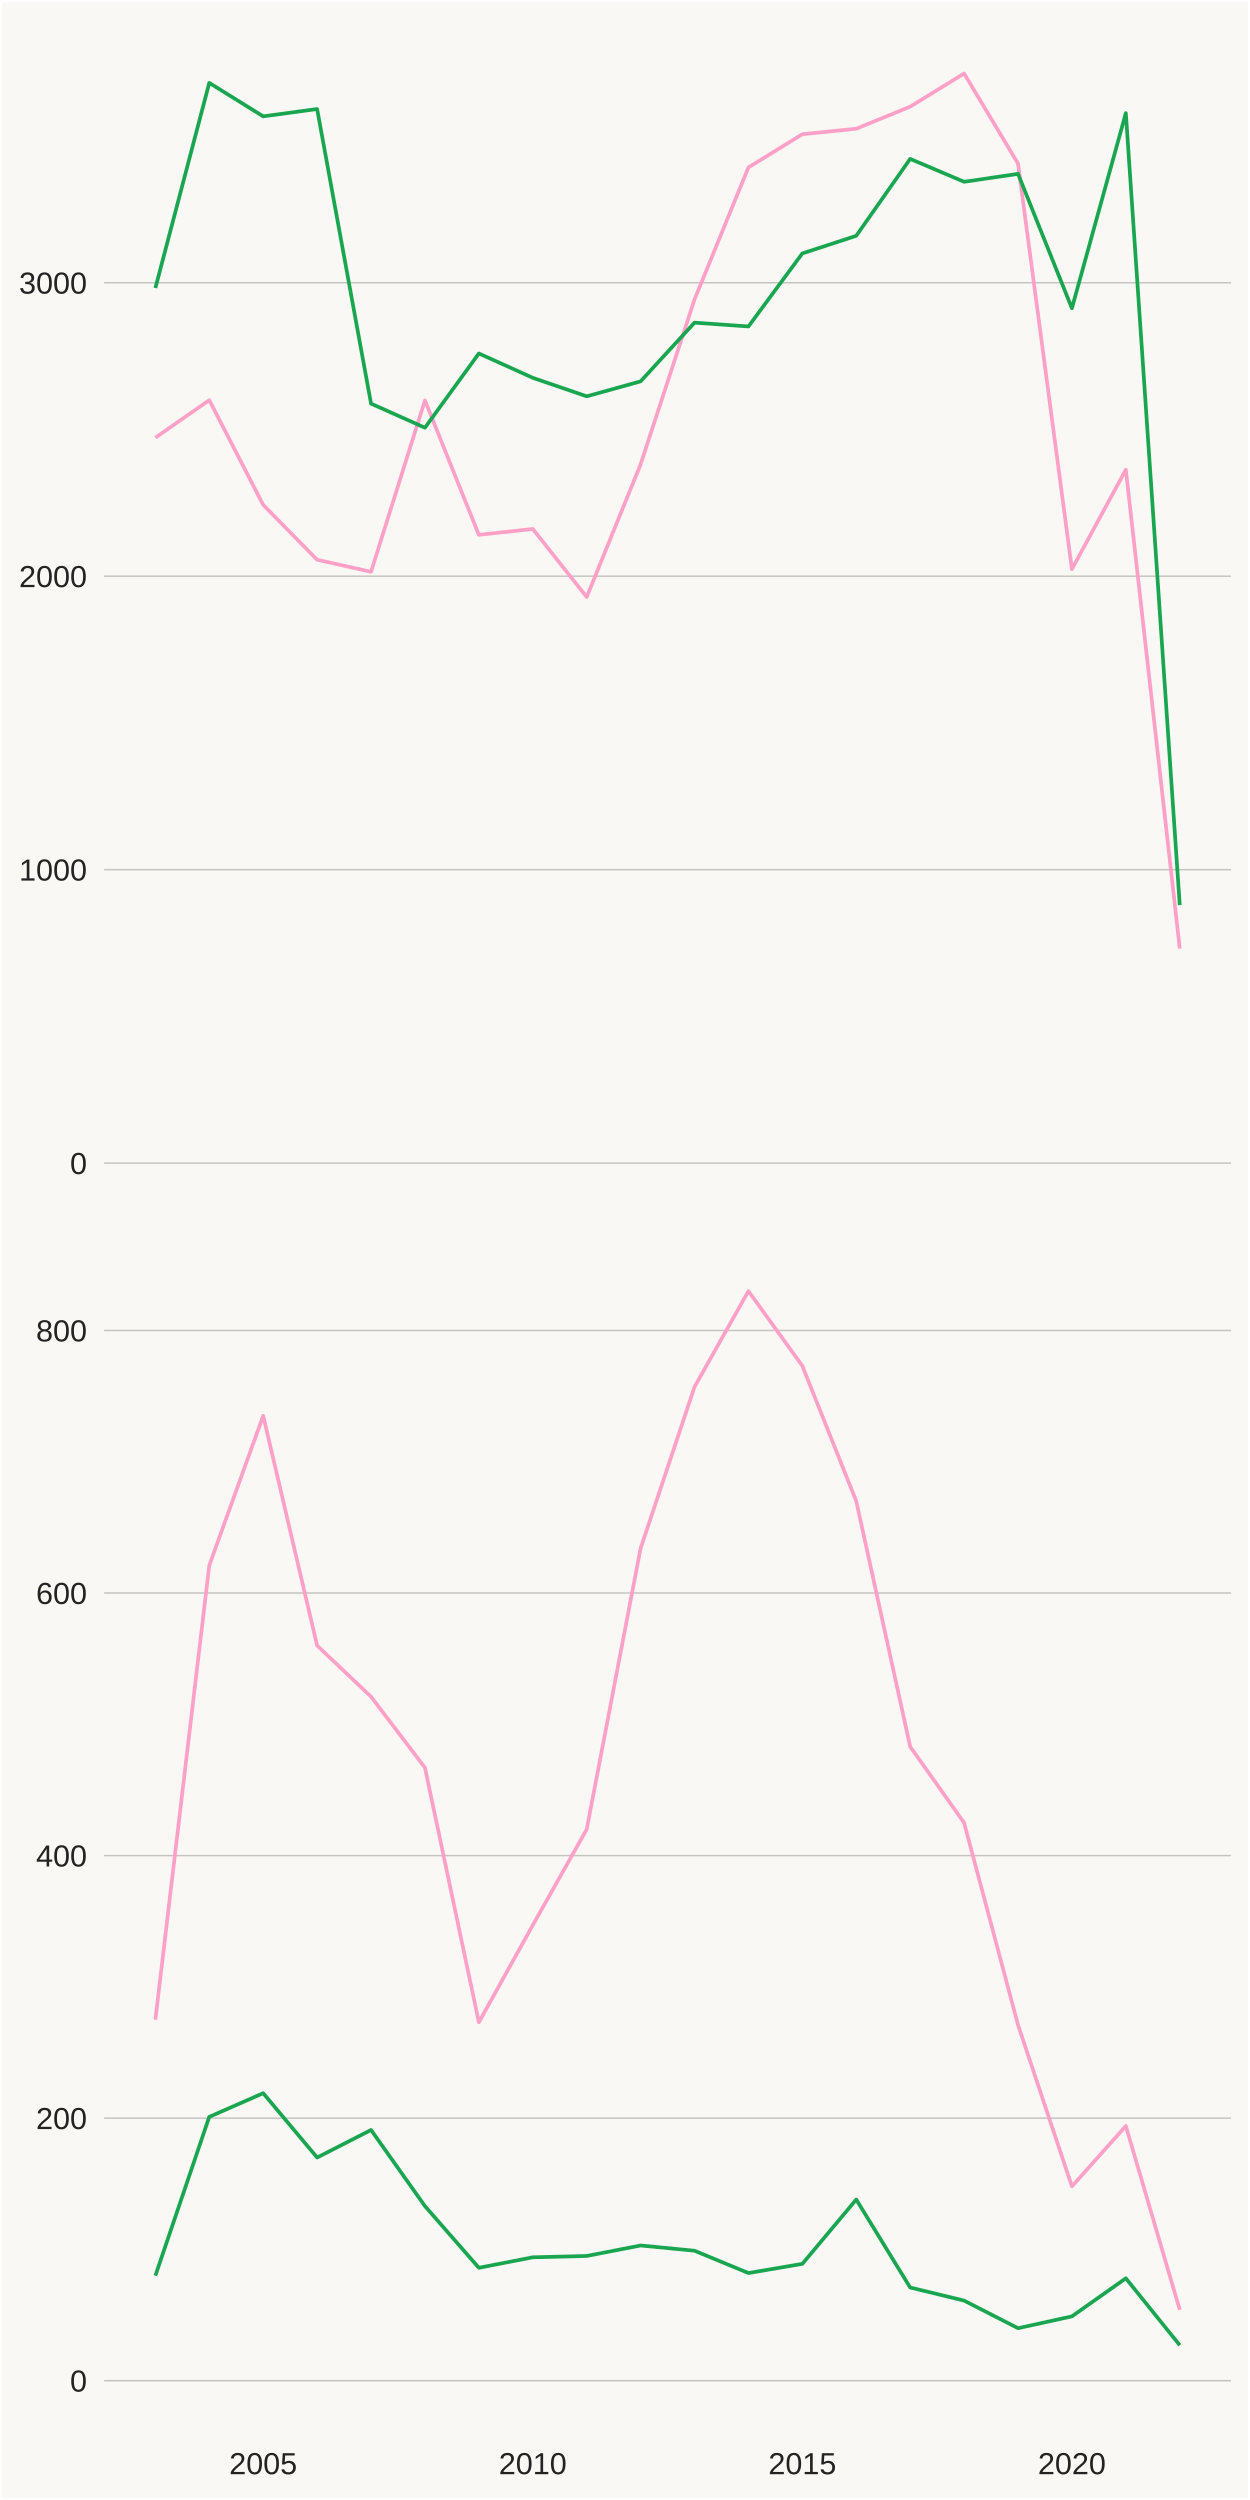
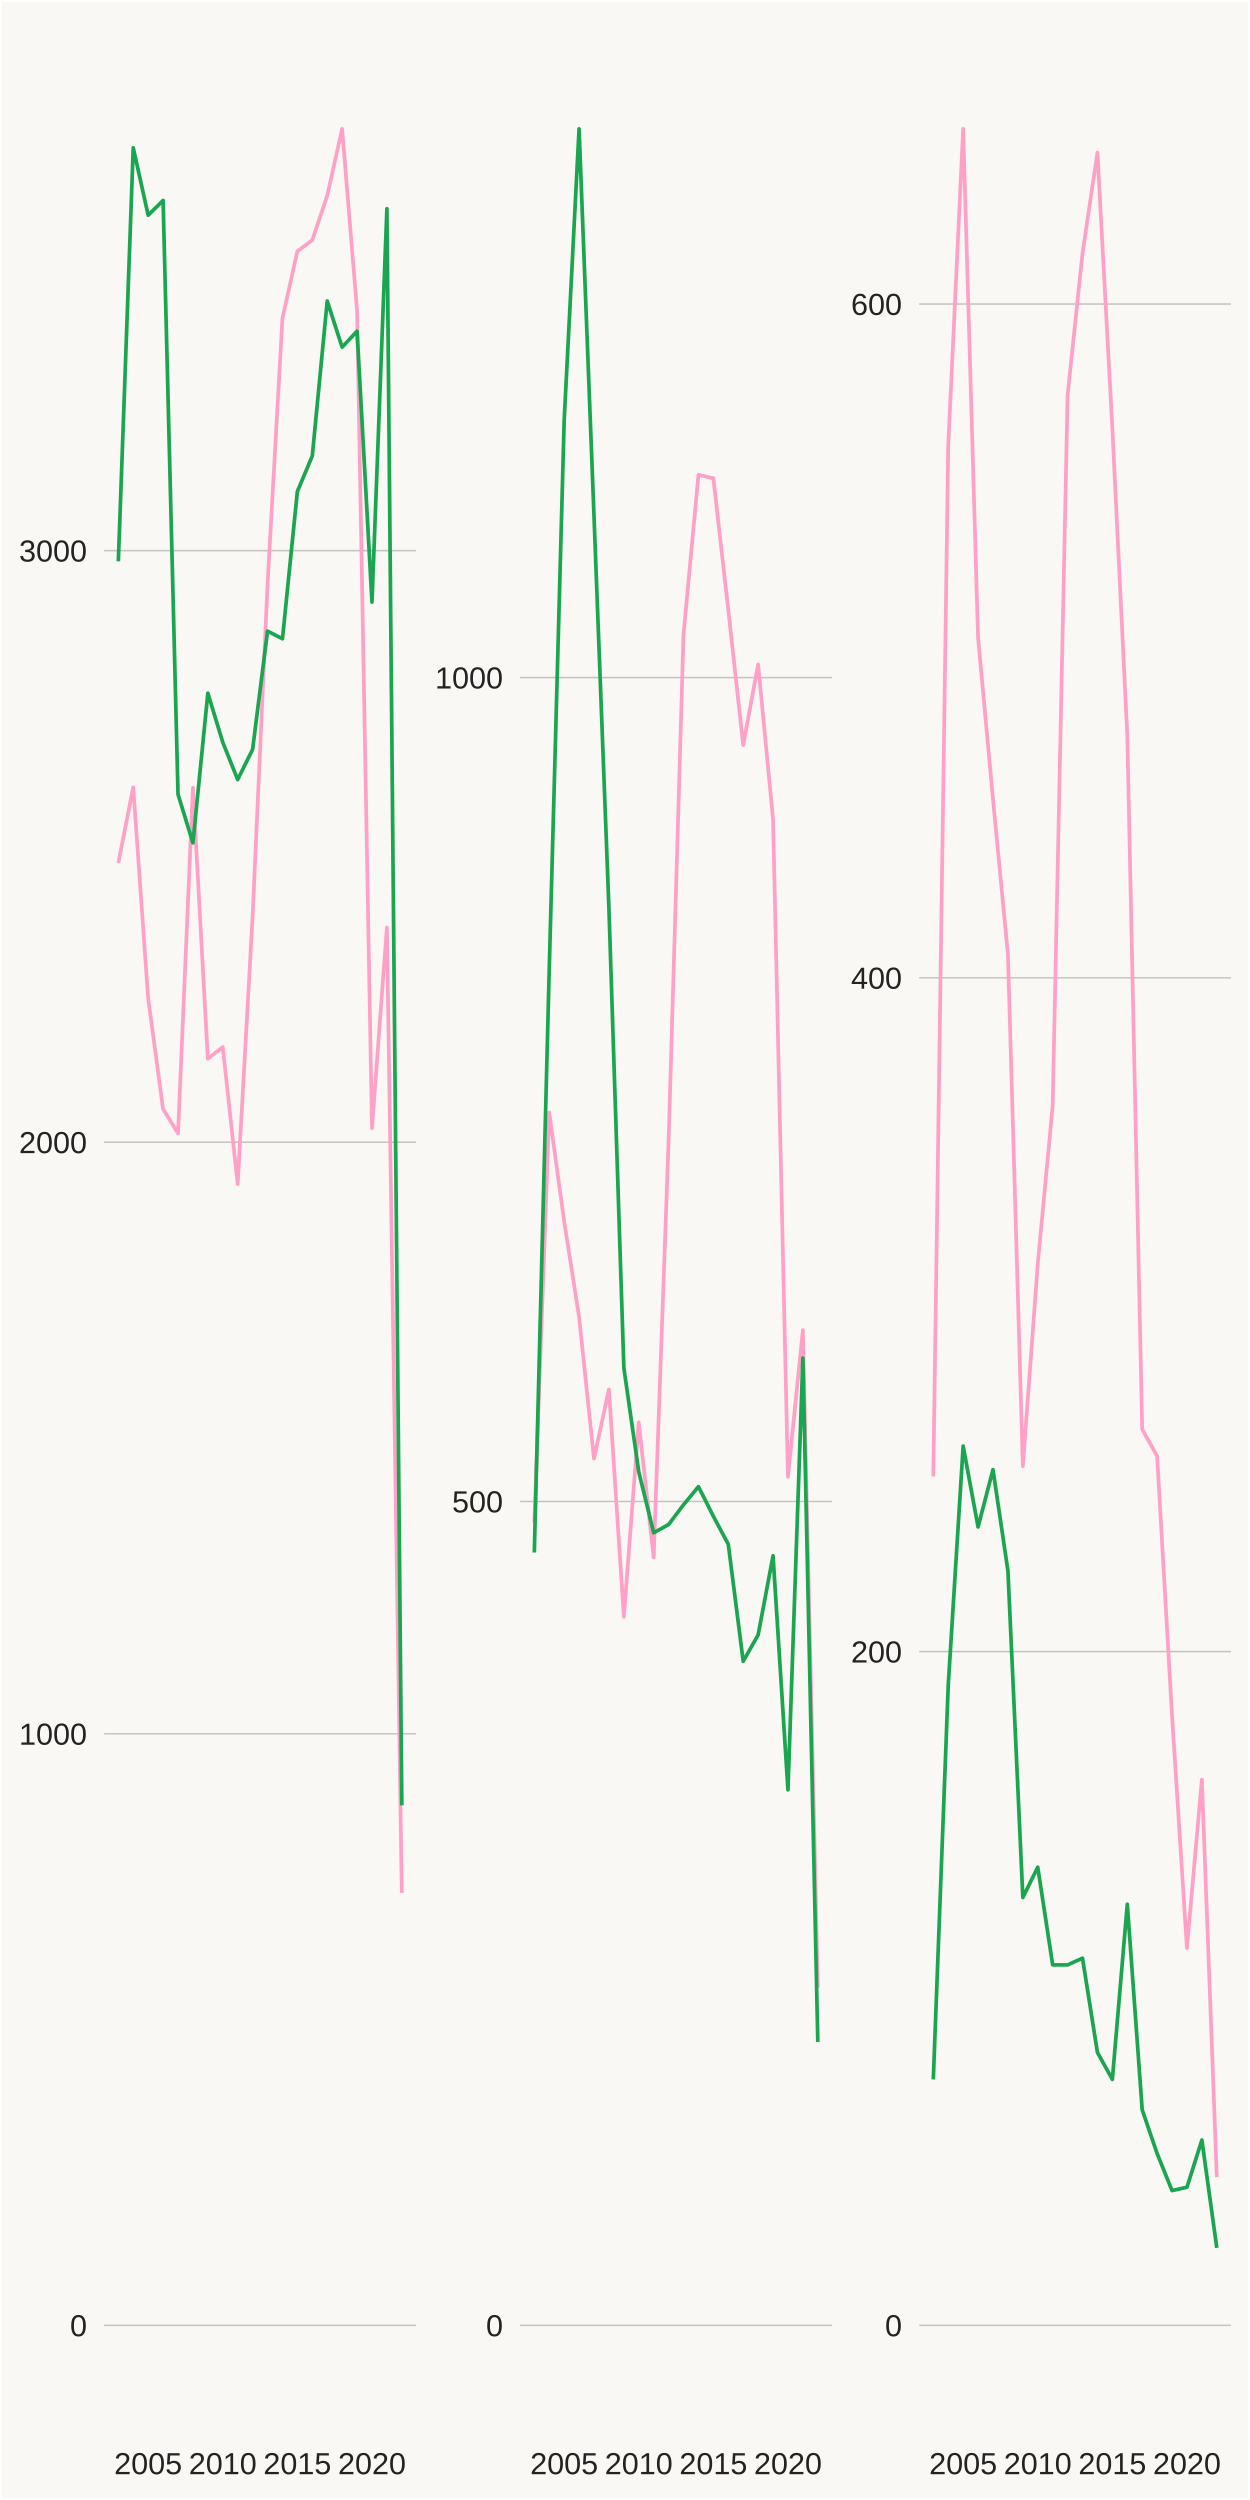
<svg xmlns="http://www.w3.org/2000/svg" class="svglite" width="360.00pt" height="720.00pt" viewBox="0 0 360.00 720.00">
  <defs>
    <style type="text/css">
    .svglite line, .svglite polyline, .svglite polygon, .svglite path, .svglite rect, .svglite circle {
      fill: none;
      stroke: #000000;
      stroke-linecap: round;
      stroke-linejoin: round;
      stroke-miterlimit: 10.00;
    }
    .svglite text {
      white-space: pre;
    }
  </style>
  </defs>
  <rect width="100%" height="100%" style="stroke: none; fill: #FFFFFF;" />
  <defs>
    <clipPath id="cpMC4wMHwzNjAuMDB8MC4wMHw3MjAuMDA=">
      <rect x="0.00" y="0.00" width="360.00" height="720.00" />
    </clipPath>
  </defs>
  <g clip-path="url(#cpMC4wMHwzNjAuMDB8MC4wMHw3MjAuMDA=)">
    <rect x="0.00" y="0.00" width="360.00" height="720.00" style="stroke-width: 1.07; stroke: #FFFFFF; fill: #FAF8F4;" />
  </g>
  <defs>
-     <clipPath id="cpMjkuOTl8MzU0LjUyfDUuNDh8MzUwLjY3">
-       <rect x="29.99" y="5.48" width="324.53" height="345.19" />
+     <clipPath id="cpMjkuOTl8MTE5LjgxfDUuNDh8NzAxLjMz">
+       <rect x="29.99" y="5.48" width="89.81" height="695.85" />
    </clipPath>
  </defs>
-   <g clip-path="url(#cpMjkuOTl8MzU0LjUyfDUuNDh8MzUwLjY3)">
-     <polyline points="29.99,334.98 354.52,334.98 " style="stroke-width: 0.43; stroke: #C4C3C0; stroke-linecap: butt;" />
-     <polyline points="29.99,250.46 354.52,250.46 " style="stroke-width: 0.43; stroke: #C4C3C0; stroke-linecap: butt;" />
-     <polyline points="29.99,165.94 354.52,165.94 " style="stroke-width: 0.43; stroke: #C4C3C0; stroke-linecap: butt;" />
-     <polyline points="29.99,81.43 354.52,81.43 " style="stroke-width: 0.43; stroke: #C4C3C0; stroke-linecap: butt;" />
-     <polyline points="44.75,126.05 60.27,115.24 75.80,145.41 91.33,161.21 106.86,164.68 122.38,115.32 137.91,154.03 153.44,152.34 168.97,171.95 184.49,133.74 200.02,86.25 215.55,48.21 231.08,38.66 246.60,37.06 262.13,30.72 277.66,21.17 293.19,47.12 308.71,163.92 324.24,135.27 339.77,273.19 " style="stroke-width: 1.07; stroke: #FFA0C7; stroke-linecap: butt;" />
-     <polyline points="44.75,82.95 60.27,23.87 75.80,33.51 91.33,31.40 106.86,116.25 122.38,123.18 137.91,101.80 153.44,108.81 168.97,114.14 184.49,109.83 200.02,92.92 215.55,94.02 231.08,72.98 246.60,67.91 262.13,45.76 277.66,52.36 293.19,50.07 308.71,88.78 324.24,32.58 339.77,260.69 " style="stroke-width: 1.07; stroke: #1AA551; stroke-linecap: butt;" />
+   <g clip-path="url(#cpMjkuOTl8MTE5LjgxfDUuNDh8NzAxLjMz)">
+     <polyline points="29.99,669.70 119.81,669.70 " style="stroke-width: 0.43; stroke: #C4C3C0; stroke-linecap: butt;" />
+     <polyline points="29.99,499.33 119.81,499.33 " style="stroke-width: 0.43; stroke: #C4C3C0; stroke-linecap: butt;" />
+     <polyline points="29.99,328.96 119.81,328.96 " style="stroke-width: 0.43; stroke: #C4C3C0; stroke-linecap: butt;" />
+     <polyline points="29.99,158.58 119.81,158.58 " style="stroke-width: 0.43; stroke: #C4C3C0; stroke-linecap: butt;" />
+     <polyline points="34.08,248.54 38.37,226.73 42.67,287.56 46.97,319.42 51.27,326.40 55.56,226.90 59.86,304.93 64.16,301.53 68.45,341.05 72.75,264.04 77.05,168.30 81.35,91.63 85.64,72.38 89.94,69.14 94.24,56.36 98.53,37.11 102.83,89.41 107.13,324.87 111.43,267.11 115.72,545.16 " style="stroke-width: 1.07; stroke: #FFA0C7; stroke-linecap: butt;" />
+     <polyline points="34.08,161.65 38.37,42.56 42.67,61.98 46.97,57.72 51.27,228.78 55.56,242.75 59.86,199.64 64.16,213.79 68.45,224.52 72.75,215.83 77.05,181.76 81.35,183.97 85.64,141.55 89.94,131.32 94.24,86.69 98.53,99.98 102.83,95.38 107.13,173.41 111.43,60.11 115.72,519.94 " style="stroke-width: 1.07; stroke: #1AA551; stroke-linecap: butt;" />
  </g>
  <g clip-path="url(#cpMC4wMHwzNjAuMDB8MC4wMHw3MjAuMDA=)">
</g>
  <defs>
-     <clipPath id="cpMjkuOTl8MzU0LjUyfDM1Ni4xNHw3MDEuMzM=">
-       <rect x="29.99" y="356.14" width="324.53" height="345.19" />
+     <clipPath id="cpMTQ5LjgwfDIzOS42MXw1LjQ4fDcwMS4zMw==">
+       <rect x="149.80" y="5.48" width="89.81" height="695.85" />
    </clipPath>
  </defs>
-   <g clip-path="url(#cpMjkuOTl8MzU0LjUyfDM1Ni4xNHw3MDEuMzM=)">
-     <polyline points="29.99,685.64 354.52,685.64 " style="stroke-width: 0.43; stroke: #C4C3C0; stroke-linecap: butt;" />
-     <polyline points="29.99,610.02 354.52,610.02 " style="stroke-width: 0.43; stroke: #C4C3C0; stroke-linecap: butt;" />
-     <polyline points="29.99,534.41 354.52,534.41 " style="stroke-width: 0.43; stroke: #C4C3C0; stroke-linecap: butt;" />
-     <polyline points="29.99,458.79 354.52,458.79 " style="stroke-width: 0.43; stroke: #C4C3C0; stroke-linecap: butt;" />
-     <polyline points="29.99,383.18 354.52,383.18 " style="stroke-width: 0.43; stroke: #C4C3C0; stroke-linecap: butt;" />
-     <polyline points="44.75,581.67 60.27,450.85 75.80,407.75 91.33,473.92 106.86,488.66 122.38,509.08 137.91,582.42 153.44,554.45 168.97,526.85 184.49,445.94 200.02,399.43 215.55,371.84 231.08,393.39 246.60,432.33 262.13,503.03 277.66,524.96 293.19,583.18 308.71,629.68 324.24,612.29 339.77,665.22 " style="stroke-width: 1.07; stroke: #FFA0C7; stroke-linecap: butt;" />
-     <polyline points="44.75,655.39 60.27,609.65 75.80,602.84 91.33,621.37 106.86,613.43 122.38,635.36 137.91,653.13 153.44,650.10 168.97,649.72 184.49,646.70 200.02,648.21 215.55,654.64 231.08,651.99 246.60,633.47 262.13,658.80 277.66,662.58 293.19,670.52 308.71,667.11 324.24,656.15 339.77,675.43 " style="stroke-width: 1.07; stroke: #1AA551; stroke-linecap: butt;" />
+   <g clip-path="url(#cpMTQ5LjgwfDIzOS42MXw1LjQ4fDcwMS4zMw==)">
+     <polyline points="149.80,669.70 239.61,669.70 " style="stroke-width: 0.43; stroke: #C4C3C0; stroke-linecap: butt;" />
+     <polyline points="149.80,432.42 239.61,432.42 " style="stroke-width: 0.43; stroke: #C4C3C0; stroke-linecap: butt;" />
+     <polyline points="149.80,195.14 239.61,195.14 " style="stroke-width: 0.43; stroke: #C4C3C0; stroke-linecap: butt;" />
+     <polyline points="153.88,438.59 158.18,320.42 162.48,351.74 166.77,379.27 171.07,420.08 175.37,400.15 179.67,465.64 183.96,409.64 188.26,448.55 192.56,328.49 196.85,182.80 201.15,136.77 205.45,137.72 209.75,175.68 214.04,214.60 218.34,191.34 222.64,235.95 226.93,425.30 231.23,383.07 235.53,572.42 " style="stroke-width: 1.07; stroke: #FFA0C7; stroke-linecap: butt;" />
+     <polyline points="153.88,447.13 158.18,279.14 162.48,121.11 166.77,37.11 171.07,148.63 175.37,261.58 179.67,393.98 183.96,423.88 188.26,441.44 192.56,439.06 196.85,433.37 201.15,428.15 205.45,436.69 209.75,444.76 214.04,478.45 218.34,470.86 222.64,448.08 226.93,515.47 231.23,391.13 235.53,588.08 " style="stroke-width: 1.07; stroke: #1AA551; stroke-linecap: butt;" />
  </g>
  <g clip-path="url(#cpMC4wMHwzNjAuMDB8MC4wMHw3MjAuMDA=)">
</g>
  <defs>
-     <clipPath id="cpMjkuOTl8MzU0LjUyfDM1Ni4xNHwzNTYuMTQ=">
-       <rect x="29.99" y="356.14" width="324.53" height="0.00" />
+     <clipPath id="cpMjY0LjcxfDM1NC41Mnw1LjQ4fDcwMS4zMw==">
+       <rect x="264.71" y="5.48" width="89.81" height="695.85" />
    </clipPath>
  </defs>
-   <g clip-path="url(#cpMjkuOTl8MzU0LjUyfDM1Ni4xNHwzNTYuMTQ=)">
+   <g clip-path="url(#cpMjY0LjcxfDM1NC41Mnw1LjQ4fDcwMS4zMw==)">
+     <polyline points="264.71,669.70 354.52,669.70 " style="stroke-width: 0.43; stroke: #C4C3C0; stroke-linecap: butt;" />
+     <polyline points="264.71,475.65 354.52,475.65 " style="stroke-width: 0.43; stroke: #C4C3C0; stroke-linecap: butt;" />
+     <polyline points="264.71,281.61 354.52,281.61 " style="stroke-width: 0.43; stroke: #C4C3C0; stroke-linecap: butt;" />
+     <polyline points="264.71,87.56 354.52,87.56 " style="stroke-width: 0.43; stroke: #C4C3C0; stroke-linecap: butt;" />
+     <polyline points="268.79,425.20 273.09,128.31 277.39,37.11 281.68,183.61 285.98,230.19 290.28,274.82 294.58,422.29 298.87,364.08 303.17,318.48 307.47,113.76 311.76,73.01 316.06,43.90 320.36,123.46 324.66,211.75 328.95,411.62 333.25,419.38 337.55,494.09 341.84,561.03 346.14,512.52 350.44,627.01 " style="stroke-width: 1.07; stroke: #FFA0C7; stroke-linecap: butt;" />
+     <polyline points="268.79,598.87 273.09,485.36 277.39,416.47 281.68,439.76 285.98,423.26 290.28,452.37 294.58,546.48 298.87,537.75 303.17,565.89 307.47,565.89 311.76,563.95 316.06,591.11 320.36,598.87 324.66,548.42 328.95,607.61 333.25,620.22 337.55,630.89 341.84,629.92 346.14,616.34 350.44,647.39 " style="stroke-width: 1.07; stroke: #1AA551; stroke-linecap: butt;" />
+   </g>
+   <g clip-path="url(#cpMC4wMHwzNjAuMDB8MC4wMHw3MjAuMDA=)">
+ </g>
+   <defs>
+     <clipPath id="cpMjkuOTl8MTE5LjgxfDUuNDh8NS40OA==">
+       <rect x="29.99" y="5.48" width="89.81" height="0.00" />
+     </clipPath>
+   </defs>
+   <g clip-path="url(#cpMjkuOTl8MTE5LjgxfDUuNDh8NS40OA==)">
</g>
  <g clip-path="url(#cpMC4wMHwzNjAuMDB8MC4wMHw3MjAuMDA=)">
</g>
  <defs>
-     <clipPath id="cpMjkuOTl8MzU0LjUyfDUuNDh8NS40OA==">
-       <rect x="29.99" y="5.48" width="324.53" height="0.00" />
+     <clipPath id="cpMTQ5LjgwfDIzOS42MXw1LjQ4fDUuNDg=">
+       <rect x="149.80" y="5.48" width="89.81" height="0.00" />
    </clipPath>
  </defs>
-   <g clip-path="url(#cpMjkuOTl8MzU0LjUyfDUuNDh8NS40OA==)">
+   <g clip-path="url(#cpMTQ5LjgwfDIzOS42MXw1LjQ4fDUuNDg=)">
</g>
  <g clip-path="url(#cpMC4wMHwzNjAuMDB8MC4wMHw3MjAuMDA=)">
-     <text x="75.80" y="712.57" text-anchor="middle" style="font-size: 8.80px;fill: #242323; font-family: &quot;Arial&quot;;" textLength="19.58px" lengthAdjust="spacingAndGlyphs">2005</text>
-     <text x="153.44" y="712.57" text-anchor="middle" style="font-size: 8.80px;fill: #242323; font-family: &quot;Arial&quot;;" textLength="19.58px" lengthAdjust="spacingAndGlyphs">2010</text>
-     <text x="231.08" y="712.57" text-anchor="middle" style="font-size: 8.80px;fill: #242323; font-family: &quot;Arial&quot;;" textLength="19.58px" lengthAdjust="spacingAndGlyphs">2015</text>
-     <text x="308.71" y="712.57" text-anchor="middle" style="font-size: 8.80px;fill: #242323; font-family: &quot;Arial&quot;;" textLength="19.58px" lengthAdjust="spacingAndGlyphs">2020</text>
-     <text x="25.06" y="338.13" text-anchor="end" style="font-size: 8.80px;fill: #242323; font-family: &quot;Arial&quot;;" textLength="4.90px" lengthAdjust="spacingAndGlyphs">0</text>
-     <text x="25.06" y="253.61" text-anchor="end" style="font-size: 8.80px;fill: #242323; font-family: &quot;Arial&quot;;" textLength="19.58px" lengthAdjust="spacingAndGlyphs">1000</text>
-     <text x="25.06" y="169.10" text-anchor="end" style="font-size: 8.80px;fill: #242323; font-family: &quot;Arial&quot;;" textLength="19.58px" lengthAdjust="spacingAndGlyphs">2000</text>
-     <text x="25.06" y="84.58" text-anchor="end" style="font-size: 8.80px;fill: #242323; font-family: &quot;Arial&quot;;" textLength="19.58px" lengthAdjust="spacingAndGlyphs">3000</text>
-     <text x="25.06" y="688.79" text-anchor="end" style="font-size: 8.80px;fill: #242323; font-family: &quot;Arial&quot;;" textLength="4.90px" lengthAdjust="spacingAndGlyphs">0</text>
-     <text x="25.06" y="613.18" text-anchor="end" style="font-size: 8.80px;fill: #242323; font-family: &quot;Arial&quot;;" textLength="14.69px" lengthAdjust="spacingAndGlyphs">200</text>
-     <text x="25.06" y="537.56" text-anchor="end" style="font-size: 8.80px;fill: #242323; font-family: &quot;Arial&quot;;" textLength="14.69px" lengthAdjust="spacingAndGlyphs">400</text>
-     <text x="25.06" y="461.95" text-anchor="end" style="font-size: 8.80px;fill: #242323; font-family: &quot;Arial&quot;;" textLength="14.69px" lengthAdjust="spacingAndGlyphs">600</text>
-     <text x="25.06" y="386.33" text-anchor="end" style="font-size: 8.80px;fill: #242323; font-family: &quot;Arial&quot;;" textLength="14.69px" lengthAdjust="spacingAndGlyphs">800</text>
+ </g>
+   <defs>
+     <clipPath id="cpMjY0LjcxfDM1NC41Mnw1LjQ4fDUuNDg=">
+       <rect x="264.71" y="5.48" width="89.81" height="0.00" />
+     </clipPath>
+   </defs>
+   <g clip-path="url(#cpMjY0LjcxfDM1NC41Mnw1LjQ4fDUuNDg=)">
+ </g>
+   <g clip-path="url(#cpMC4wMHwzNjAuMDB8MC4wMHw3MjAuMDA=)">
+     <text x="42.67" y="712.57" text-anchor="middle" style="font-size: 8.80px;fill: #242323; font-family: &quot;Arial&quot;;" textLength="19.58px" lengthAdjust="spacingAndGlyphs">2005</text>
+     <text x="64.16" y="712.57" text-anchor="middle" style="font-size: 8.80px;fill: #242323; font-family: &quot;Arial&quot;;" textLength="19.58px" lengthAdjust="spacingAndGlyphs">2010</text>
+     <text x="85.64" y="712.57" text-anchor="middle" style="font-size: 8.80px;fill: #242323; font-family: &quot;Arial&quot;;" textLength="19.58px" lengthAdjust="spacingAndGlyphs">2015</text>
+     <text x="107.13" y="712.57" text-anchor="middle" style="font-size: 8.80px;fill: #242323; font-family: &quot;Arial&quot;;" textLength="19.58px" lengthAdjust="spacingAndGlyphs">2020</text>
+     <text x="162.48" y="712.57" text-anchor="middle" style="font-size: 8.80px;fill: #242323; font-family: &quot;Arial&quot;;" textLength="19.58px" lengthAdjust="spacingAndGlyphs">2005</text>
+     <text x="183.96" y="712.57" text-anchor="middle" style="font-size: 8.80px;fill: #242323; font-family: &quot;Arial&quot;;" textLength="19.58px" lengthAdjust="spacingAndGlyphs">2010</text>
+     <text x="205.45" y="712.57" text-anchor="middle" style="font-size: 8.80px;fill: #242323; font-family: &quot;Arial&quot;;" textLength="19.58px" lengthAdjust="spacingAndGlyphs">2015</text>
+     <text x="226.93" y="712.57" text-anchor="middle" style="font-size: 8.80px;fill: #242323; font-family: &quot;Arial&quot;;" textLength="19.58px" lengthAdjust="spacingAndGlyphs">2020</text>
+     <text x="277.39" y="712.57" text-anchor="middle" style="font-size: 8.80px;fill: #242323; font-family: &quot;Arial&quot;;" textLength="19.58px" lengthAdjust="spacingAndGlyphs">2005</text>
+     <text x="298.87" y="712.57" text-anchor="middle" style="font-size: 8.80px;fill: #242323; font-family: &quot;Arial&quot;;" textLength="19.58px" lengthAdjust="spacingAndGlyphs">2010</text>
+     <text x="320.36" y="712.57" text-anchor="middle" style="font-size: 8.80px;fill: #242323; font-family: &quot;Arial&quot;;" textLength="19.58px" lengthAdjust="spacingAndGlyphs">2015</text>
+     <text x="341.84" y="712.57" text-anchor="middle" style="font-size: 8.80px;fill: #242323; font-family: &quot;Arial&quot;;" textLength="19.58px" lengthAdjust="spacingAndGlyphs">2020</text>
+     <text x="259.78" y="672.85" text-anchor="end" style="font-size: 8.80px;fill: #242323; font-family: &quot;Arial&quot;;" textLength="4.90px" lengthAdjust="spacingAndGlyphs">0</text>
+     <text x="259.78" y="478.81" text-anchor="end" style="font-size: 8.80px;fill: #242323; font-family: &quot;Arial&quot;;" textLength="14.69px" lengthAdjust="spacingAndGlyphs">200</text>
+     <text x="259.78" y="284.76" text-anchor="end" style="font-size: 8.80px;fill: #242323; font-family: &quot;Arial&quot;;" textLength="14.69px" lengthAdjust="spacingAndGlyphs">400</text>
+     <text x="259.78" y="90.71" text-anchor="end" style="font-size: 8.80px;fill: #242323; font-family: &quot;Arial&quot;;" textLength="14.69px" lengthAdjust="spacingAndGlyphs">600</text>
+     <text x="144.87" y="672.85" text-anchor="end" style="font-size: 8.80px;fill: #242323; font-family: &quot;Arial&quot;;" textLength="4.90px" lengthAdjust="spacingAndGlyphs">0</text>
+     <text x="144.87" y="435.57" text-anchor="end" style="font-size: 8.80px;fill: #242323; font-family: &quot;Arial&quot;;" textLength="14.69px" lengthAdjust="spacingAndGlyphs">500</text>
+     <text x="144.87" y="198.29" text-anchor="end" style="font-size: 8.80px;fill: #242323; font-family: &quot;Arial&quot;;" textLength="19.58px" lengthAdjust="spacingAndGlyphs">1000</text>
+     <text x="25.06" y="672.85" text-anchor="end" style="font-size: 8.80px;fill: #242323; font-family: &quot;Arial&quot;;" textLength="4.90px" lengthAdjust="spacingAndGlyphs">0</text>
+     <text x="25.06" y="502.48" text-anchor="end" style="font-size: 8.80px;fill: #242323; font-family: &quot;Arial&quot;;" textLength="19.58px" lengthAdjust="spacingAndGlyphs">1000</text>
+     <text x="25.06" y="332.11" text-anchor="end" style="font-size: 8.80px;fill: #242323; font-family: &quot;Arial&quot;;" textLength="19.58px" lengthAdjust="spacingAndGlyphs">2000</text>
+     <text x="25.06" y="161.74" text-anchor="end" style="font-size: 8.80px;fill: #242323; font-family: &quot;Arial&quot;;" textLength="19.58px" lengthAdjust="spacingAndGlyphs">3000</text>
  </g>
</svg>
